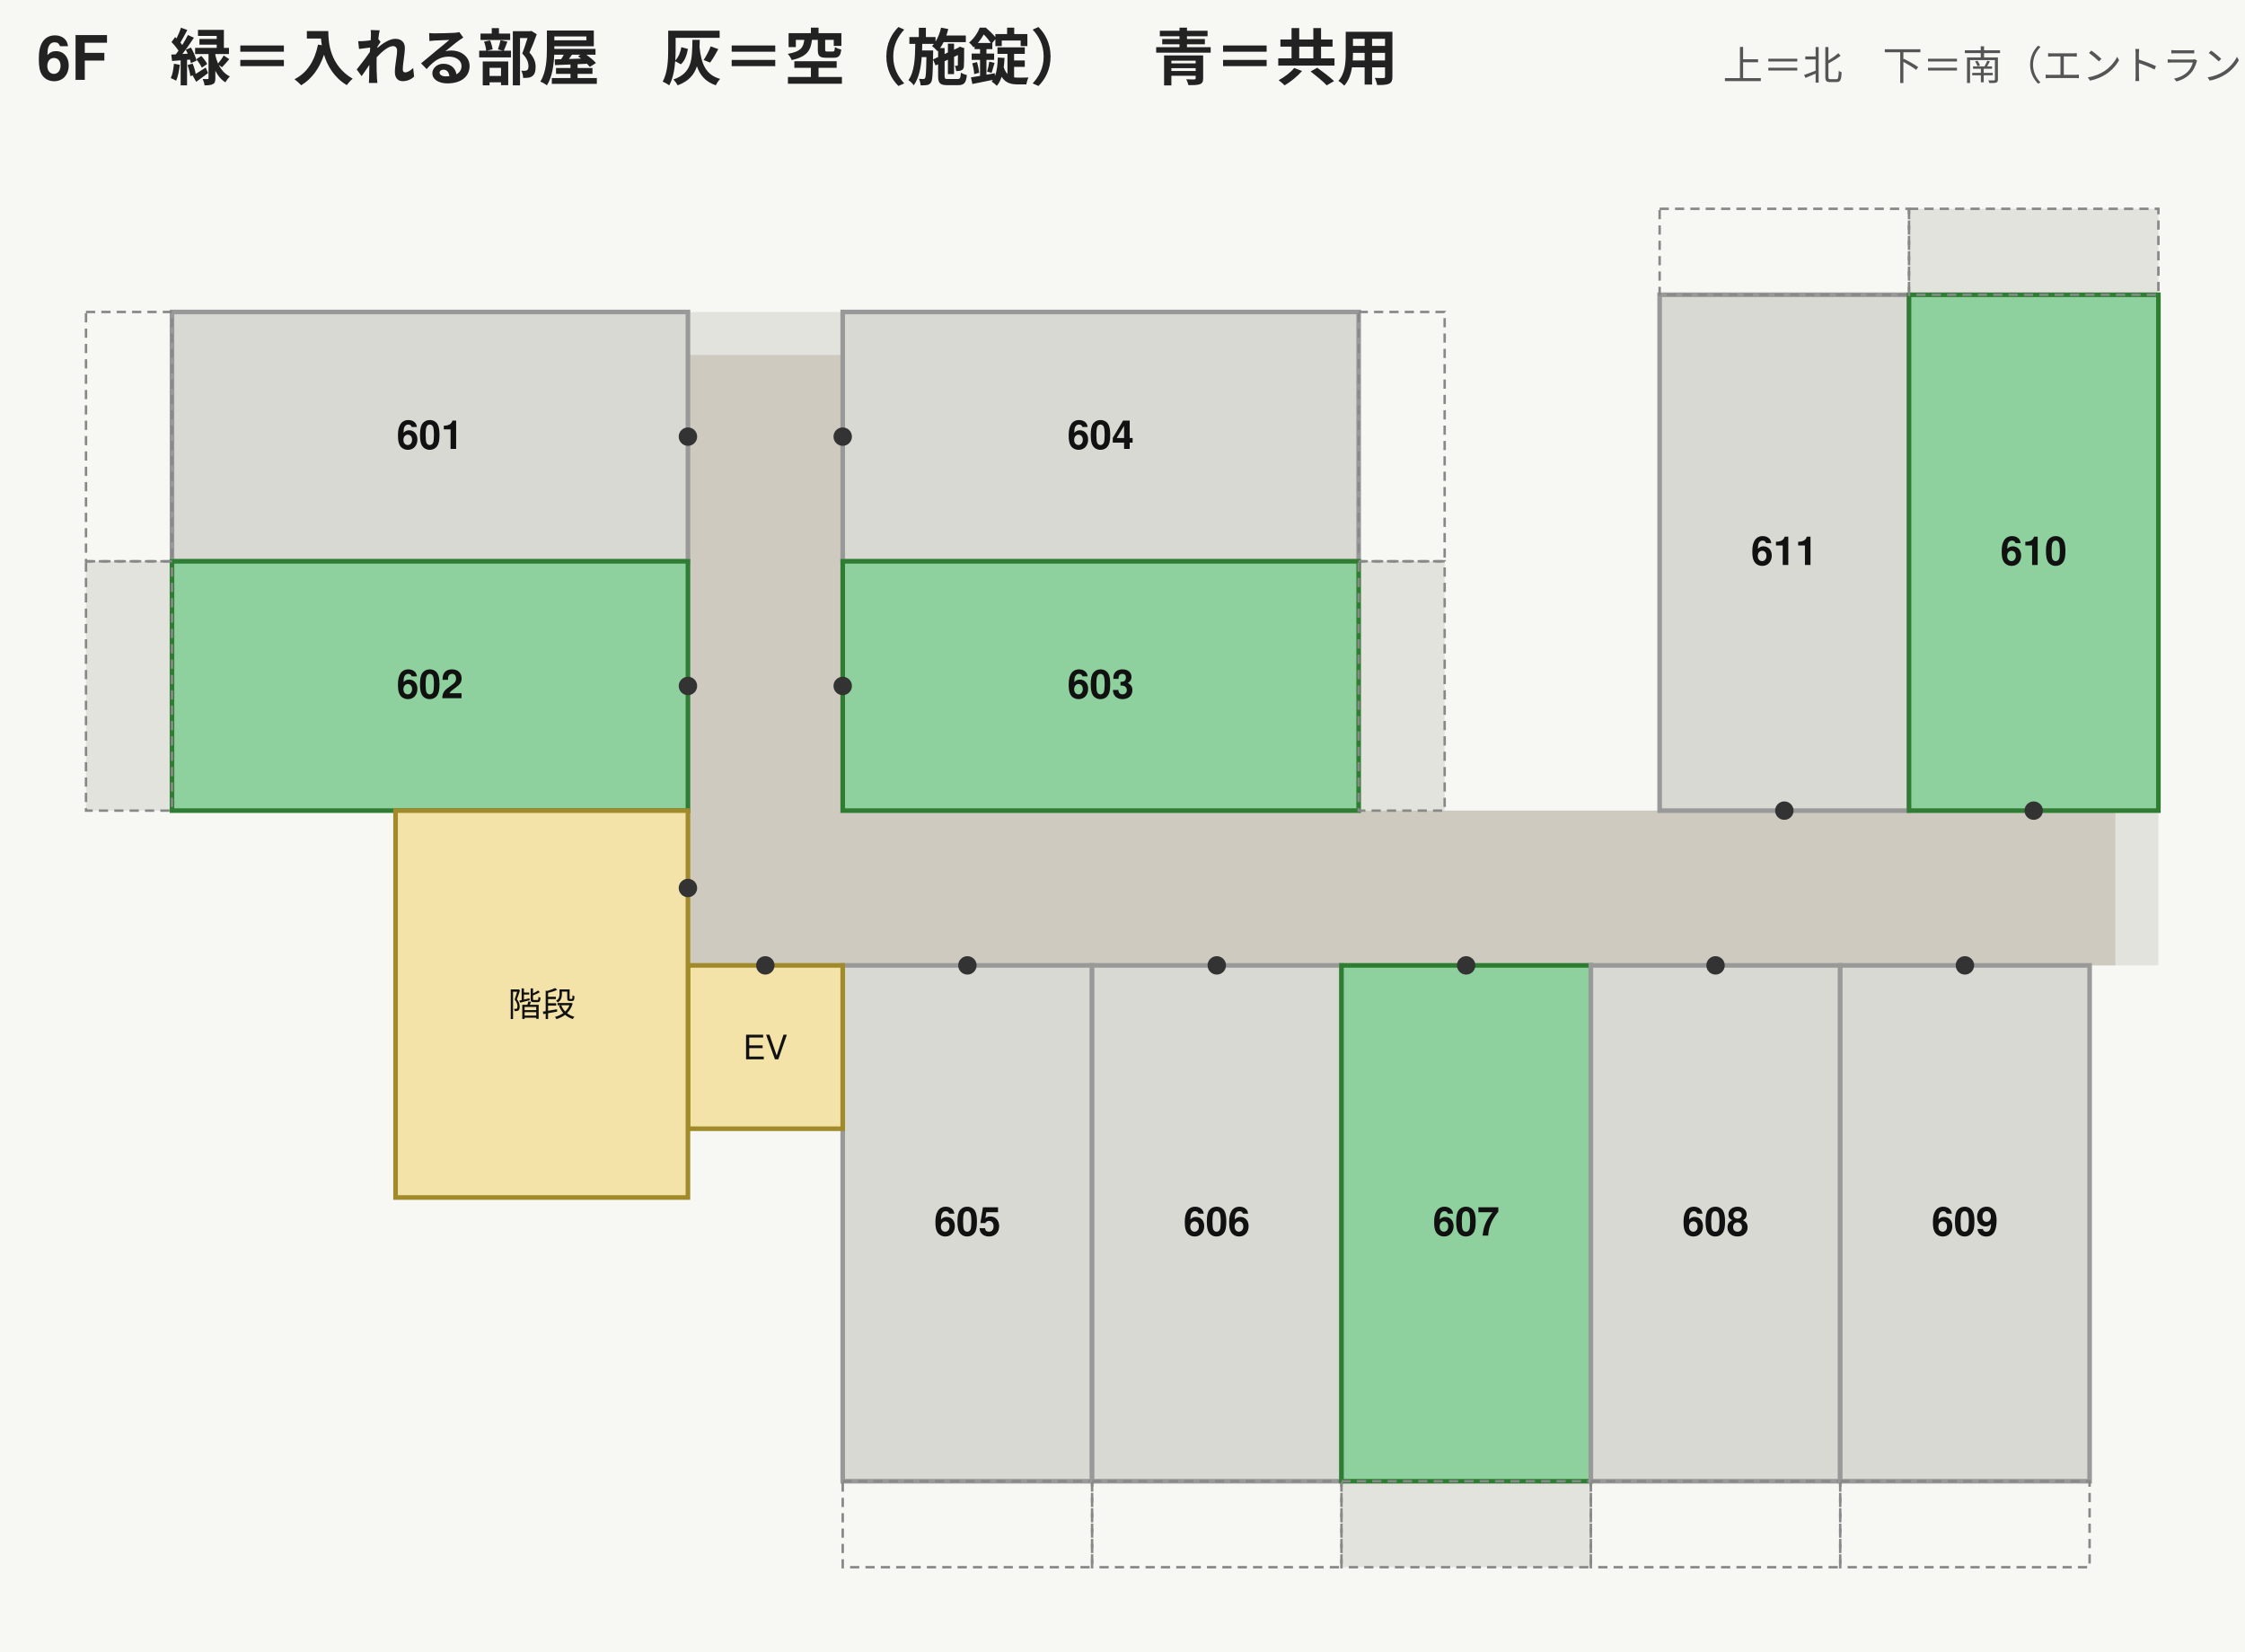
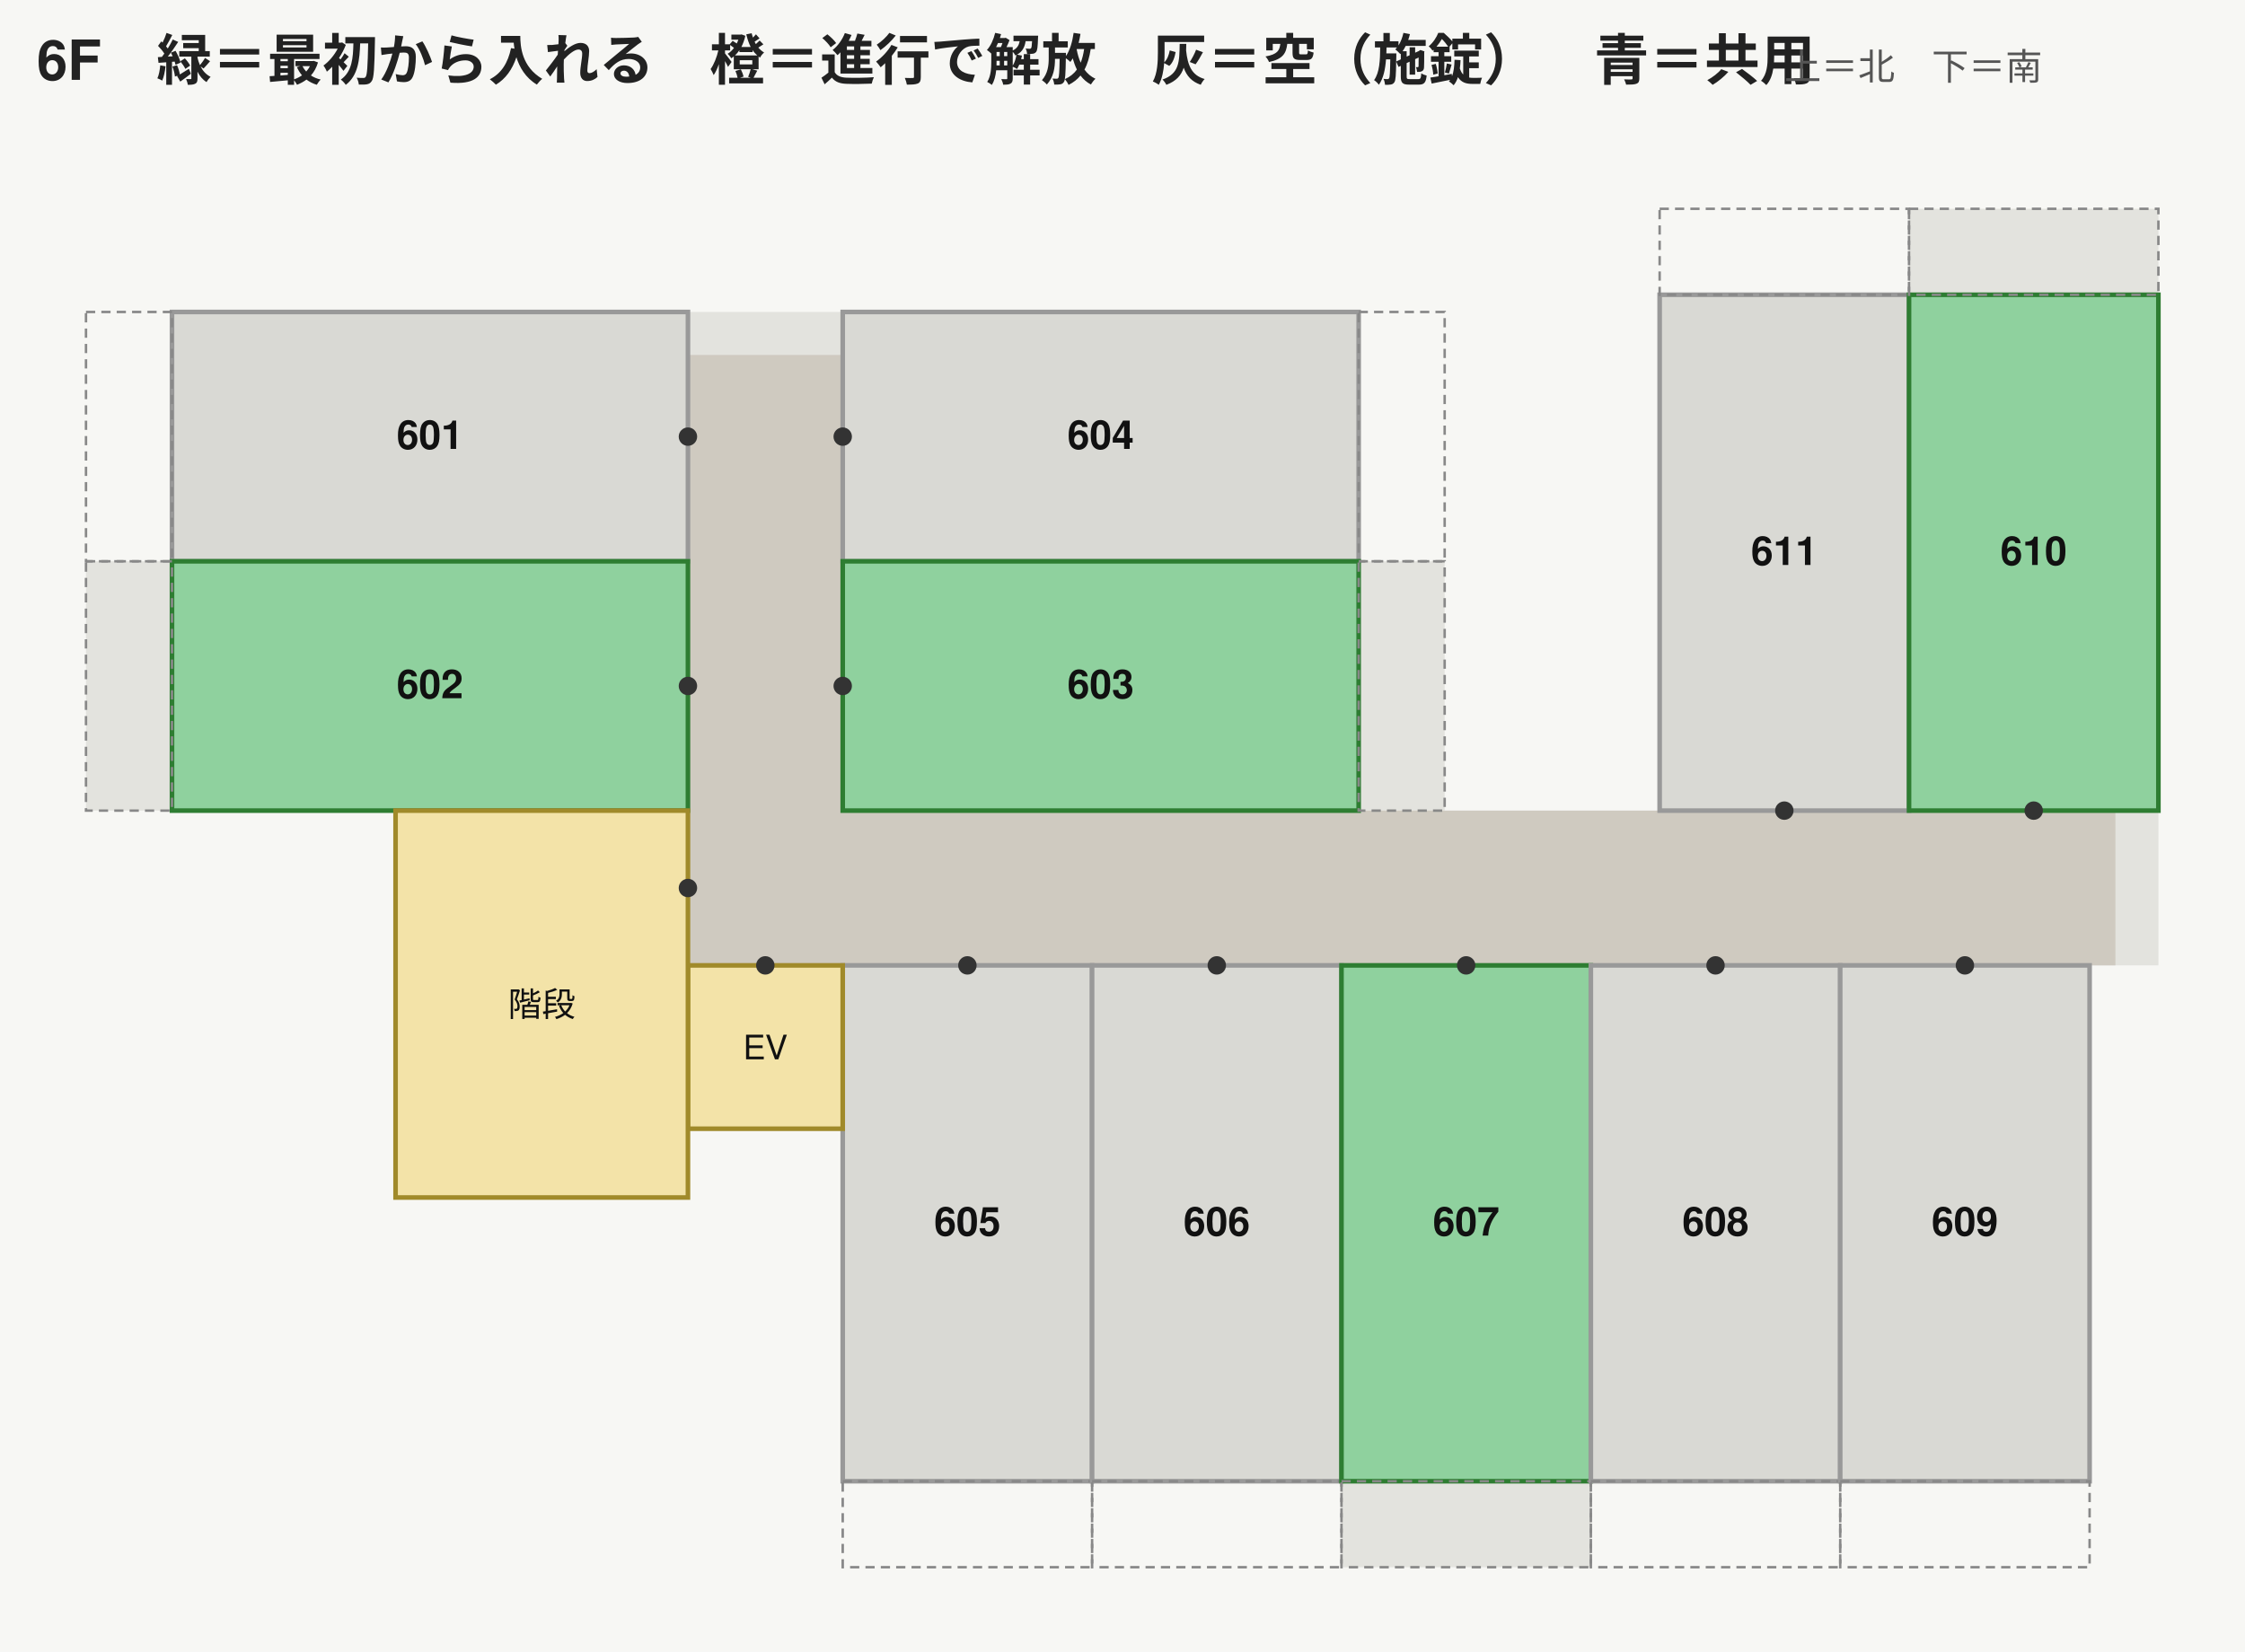
<svg xmlns="http://www.w3.org/2000/svg" width="731" height="538" viewBox="0 0 731 538" font-family="Helvetica,Arial,sans-serif">
  <rect width="100%" height="100%" fill="#f7f7f4" />
-   <text x="12" y="26" font-size="20" font-weight="bold" fill="#222">6F　緑＝入れる部屋　灰＝空（施錠）　青＝共用</text>
-   <text x="561" y="26" font-size="13" fill="#555">上＝北　下＝南（エントランス側）</text>
-   <rect x="56.0" y="101.6" width="386.4" height="162.4" fill="#e3e3de" stroke="none" />
-   <rect x="224.0" y="264.0" width="478.8" height="50.4" fill="#e3e3de" stroke="none" />
-   <rect x="224.0" y="314.4" width="50.4" height="53.2" fill="#e3e3de" stroke="none" />
-   <rect x="274.4" y="314.4" width="406.0" height="168.0" fill="#e3e3de" stroke="none" />
-   <rect x="540.4" y="96.0" width="162.4" height="168.0" fill="#e3e3de" stroke="none" />
-   <rect x="128.8" y="264.0" width="95.2" height="126.0" fill="#e3e3de" stroke="none" />
-   <rect x="28.0" y="182.8" width="28.0" height="81.2" fill="#e3e3de" stroke="none" />
-   <rect x="442.4" y="182.8" width="28.0" height="81.2" fill="#e3e3de" stroke="none" />
-   <rect x="436.8" y="482.4" width="81.2" height="28.0" fill="#e3e3de" stroke="none" />
-   <rect x="621.6" y="68.0" width="81.2" height="28.0" fill="#e3e3de" stroke="none" />
-   <polyline points="249.2,115.6 249.2,289.2 229.6,289.2 249.2,289.2 688.8,289.2" fill="none" stroke="#cfcac0" stroke-width="50.4" stroke-linecap="butt" stroke-linejoin="miter" />
+   <text x="12" y="26" font-size="18" font-weight="bold" fill="#222">6F　緑＝最初から入れる　橙＝進行で解放　灰＝空（施錠）　青＝共用</text>
+   <text x="581" y="26" font-size="12" fill="#555">上＝北　下＝南</text>
+   <rect x="56.0" y="101.6" width="386.4" height="162.4" fill="#e3e3de" />
+   <rect x="224.0" y="264.0" width="478.8" height="50.4" fill="#e3e3de" />
+   <rect x="224.0" y="314.4" width="50.4" height="53.2" fill="#e3e3de" />
+   <rect x="274.4" y="314.4" width="406.0" height="168.0" fill="#e3e3de" />
+   <rect x="540.4" y="96.0" width="162.4" height="168.0" fill="#e3e3de" />
+   <rect x="128.8" y="264.0" width="95.2" height="126.0" fill="#e3e3de" />
+   <rect x="28.0" y="182.8" width="28.0" height="81.2" fill="#e3e3de" />
+   <rect x="442.4" y="182.8" width="28.0" height="81.2" fill="#e3e3de" />
+   <rect x="436.8" y="482.4" width="81.2" height="28.0" fill="#e3e3de" />
+   <rect x="621.6" y="68.0" width="81.2" height="28.0" fill="#e3e3de" />
+   <polyline points="249.2,115.6 249.2,289.2 229.6,289.2 249.2,289.2 688.8,289.2" fill="none" stroke="#cfcac0" stroke-width="50.4" />
  <rect x="56.0" y="101.6" width="168.0" height="81.2" fill="#d9d9d4" stroke="#999" stroke-width="1.5" />
  <rect x="28.0" y="101.6" width="28.0" height="81.2" fill="none" stroke="#888" stroke-width="0.8" stroke-dasharray="3,2" />
  <circle cx="224.0" cy="142.2" r="3" fill="#333" />
  <text x="140.0" y="146.2" font-size="13" text-anchor="middle" fill="#111" font-weight="bold">601</text>
  <rect x="56.0" y="182.8" width="168.0" height="81.2" fill="#8fd19e" stroke="#2e7d32" stroke-width="1.5" />
  <rect x="28.0" y="182.8" width="28.0" height="81.2" fill="none" stroke="#888" stroke-width="0.8" stroke-dasharray="3,2" />
  <circle cx="224.0" cy="223.4" r="3" fill="#333" />
  <text x="140.0" y="227.4" font-size="13" text-anchor="middle" fill="#111" font-weight="bold">602</text>
  <rect x="274.4" y="101.6" width="168.0" height="81.2" fill="#d9d9d4" stroke="#999" stroke-width="1.5" />
  <rect x="442.4" y="101.6" width="28.0" height="81.2" fill="none" stroke="#888" stroke-width="0.8" stroke-dasharray="3,2" />
  <circle cx="274.4" cy="142.2" r="3" fill="#333" />
  <text x="358.4" y="146.2" font-size="13" text-anchor="middle" fill="#111" font-weight="bold">604</text>
  <rect x="274.4" y="182.8" width="168.0" height="81.2" fill="#8fd19e" stroke="#2e7d32" stroke-width="1.5" />
  <rect x="442.4" y="182.8" width="28.0" height="81.2" fill="none" stroke="#888" stroke-width="0.8" stroke-dasharray="3,2" />
  <circle cx="274.4" cy="223.4" r="3" fill="#333" />
  <text x="358.4" y="227.4" font-size="13" text-anchor="middle" fill="#111" font-weight="bold">603</text>
  <rect x="274.4" y="314.4" width="81.2" height="168.0" fill="#d9d9d4" stroke="#999" stroke-width="1.5" />
  <rect x="274.4" y="482.4" width="81.2" height="28.0" fill="none" stroke="#888" stroke-width="0.8" stroke-dasharray="3,2" />
  <circle cx="315.0" cy="314.4" r="3" fill="#333" />
  <text x="315.0" y="402.4" font-size="13" text-anchor="middle" fill="#111" font-weight="bold">605</text>
  <rect x="355.6" y="314.4" width="81.2" height="168.0" fill="#d9d9d4" stroke="#999" stroke-width="1.5" />
  <rect x="355.6" y="482.4" width="81.2" height="28.0" fill="none" stroke="#888" stroke-width="0.8" stroke-dasharray="3,2" />
  <circle cx="396.2" cy="314.4" r="3" fill="#333" />
  <text x="396.2" y="402.4" font-size="13" text-anchor="middle" fill="#111" font-weight="bold">606</text>
  <rect x="436.8" y="314.4" width="81.2" height="168.0" fill="#8fd19e" stroke="#2e7d32" stroke-width="1.5" />
  <rect x="436.8" y="482.4" width="81.2" height="28.0" fill="none" stroke="#888" stroke-width="0.8" stroke-dasharray="3,2" />
  <circle cx="477.4" cy="314.4" r="3" fill="#333" />
  <text x="477.4" y="402.4" font-size="13" text-anchor="middle" fill="#111" font-weight="bold">607</text>
  <rect x="518.0" y="314.4" width="81.2" height="168.0" fill="#d9d9d4" stroke="#999" stroke-width="1.5" />
  <rect x="518.0" y="482.4" width="81.2" height="28.0" fill="none" stroke="#888" stroke-width="0.8" stroke-dasharray="3,2" />
  <circle cx="558.6" cy="314.4" r="3" fill="#333" />
  <text x="558.6" y="402.4" font-size="13" text-anchor="middle" fill="#111" font-weight="bold">608</text>
  <rect x="599.2" y="314.4" width="81.2" height="168.0" fill="#d9d9d4" stroke="#999" stroke-width="1.5" />
  <rect x="599.2" y="482.4" width="81.2" height="28.0" fill="none" stroke="#888" stroke-width="0.8" stroke-dasharray="3,2" />
  <circle cx="639.8" cy="314.4" r="3" fill="#333" />
  <text x="639.8" y="402.4" font-size="13" text-anchor="middle" fill="#111" font-weight="bold">609</text>
  <rect x="540.4" y="96.0" width="81.2" height="168.0" fill="#d9d9d4" stroke="#999" stroke-width="1.5" />
  <rect x="540.4" y="68.0" width="81.2" height="28.0" fill="none" stroke="#888" stroke-width="0.8" stroke-dasharray="3,2" />
  <circle cx="581.0" cy="264.0" r="3" fill="#333" />
  <text x="581.0" y="184.0" font-size="13" text-anchor="middle" fill="#111" font-weight="bold">611</text>
  <rect x="621.6" y="96.0" width="81.2" height="168.0" fill="#8fd19e" stroke="#2e7d32" stroke-width="1.5" />
  <rect x="621.6" y="68.0" width="81.2" height="28.0" fill="none" stroke="#888" stroke-width="0.8" stroke-dasharray="3,2" />
  <circle cx="662.2" cy="264.0" r="3" fill="#333" />
  <text x="662.2" y="184.0" font-size="13" text-anchor="middle" fill="#111" font-weight="bold">610</text>
  <rect x="224.0" y="314.4" width="50.4" height="53.2" fill="#f3e3a8" stroke="#a08a2a" stroke-width="1.5" />
  <circle cx="249.2" cy="314.4" r="3" fill="#333" />
  <text x="249.2" y="345.0" font-size="11" text-anchor="middle" fill="#111" font-weight="normal">EV</text>
  <rect x="128.8" y="264.0" width="95.2" height="126.0" fill="#f3e3a8" stroke="#a08a2a" stroke-width="1.5" />
  <circle cx="224.0" cy="289.2" r="3" fill="#333" />
  <text x="176.4" y="331.0" font-size="11" text-anchor="middle" fill="#111" font-weight="normal">階段</text>
</svg>
